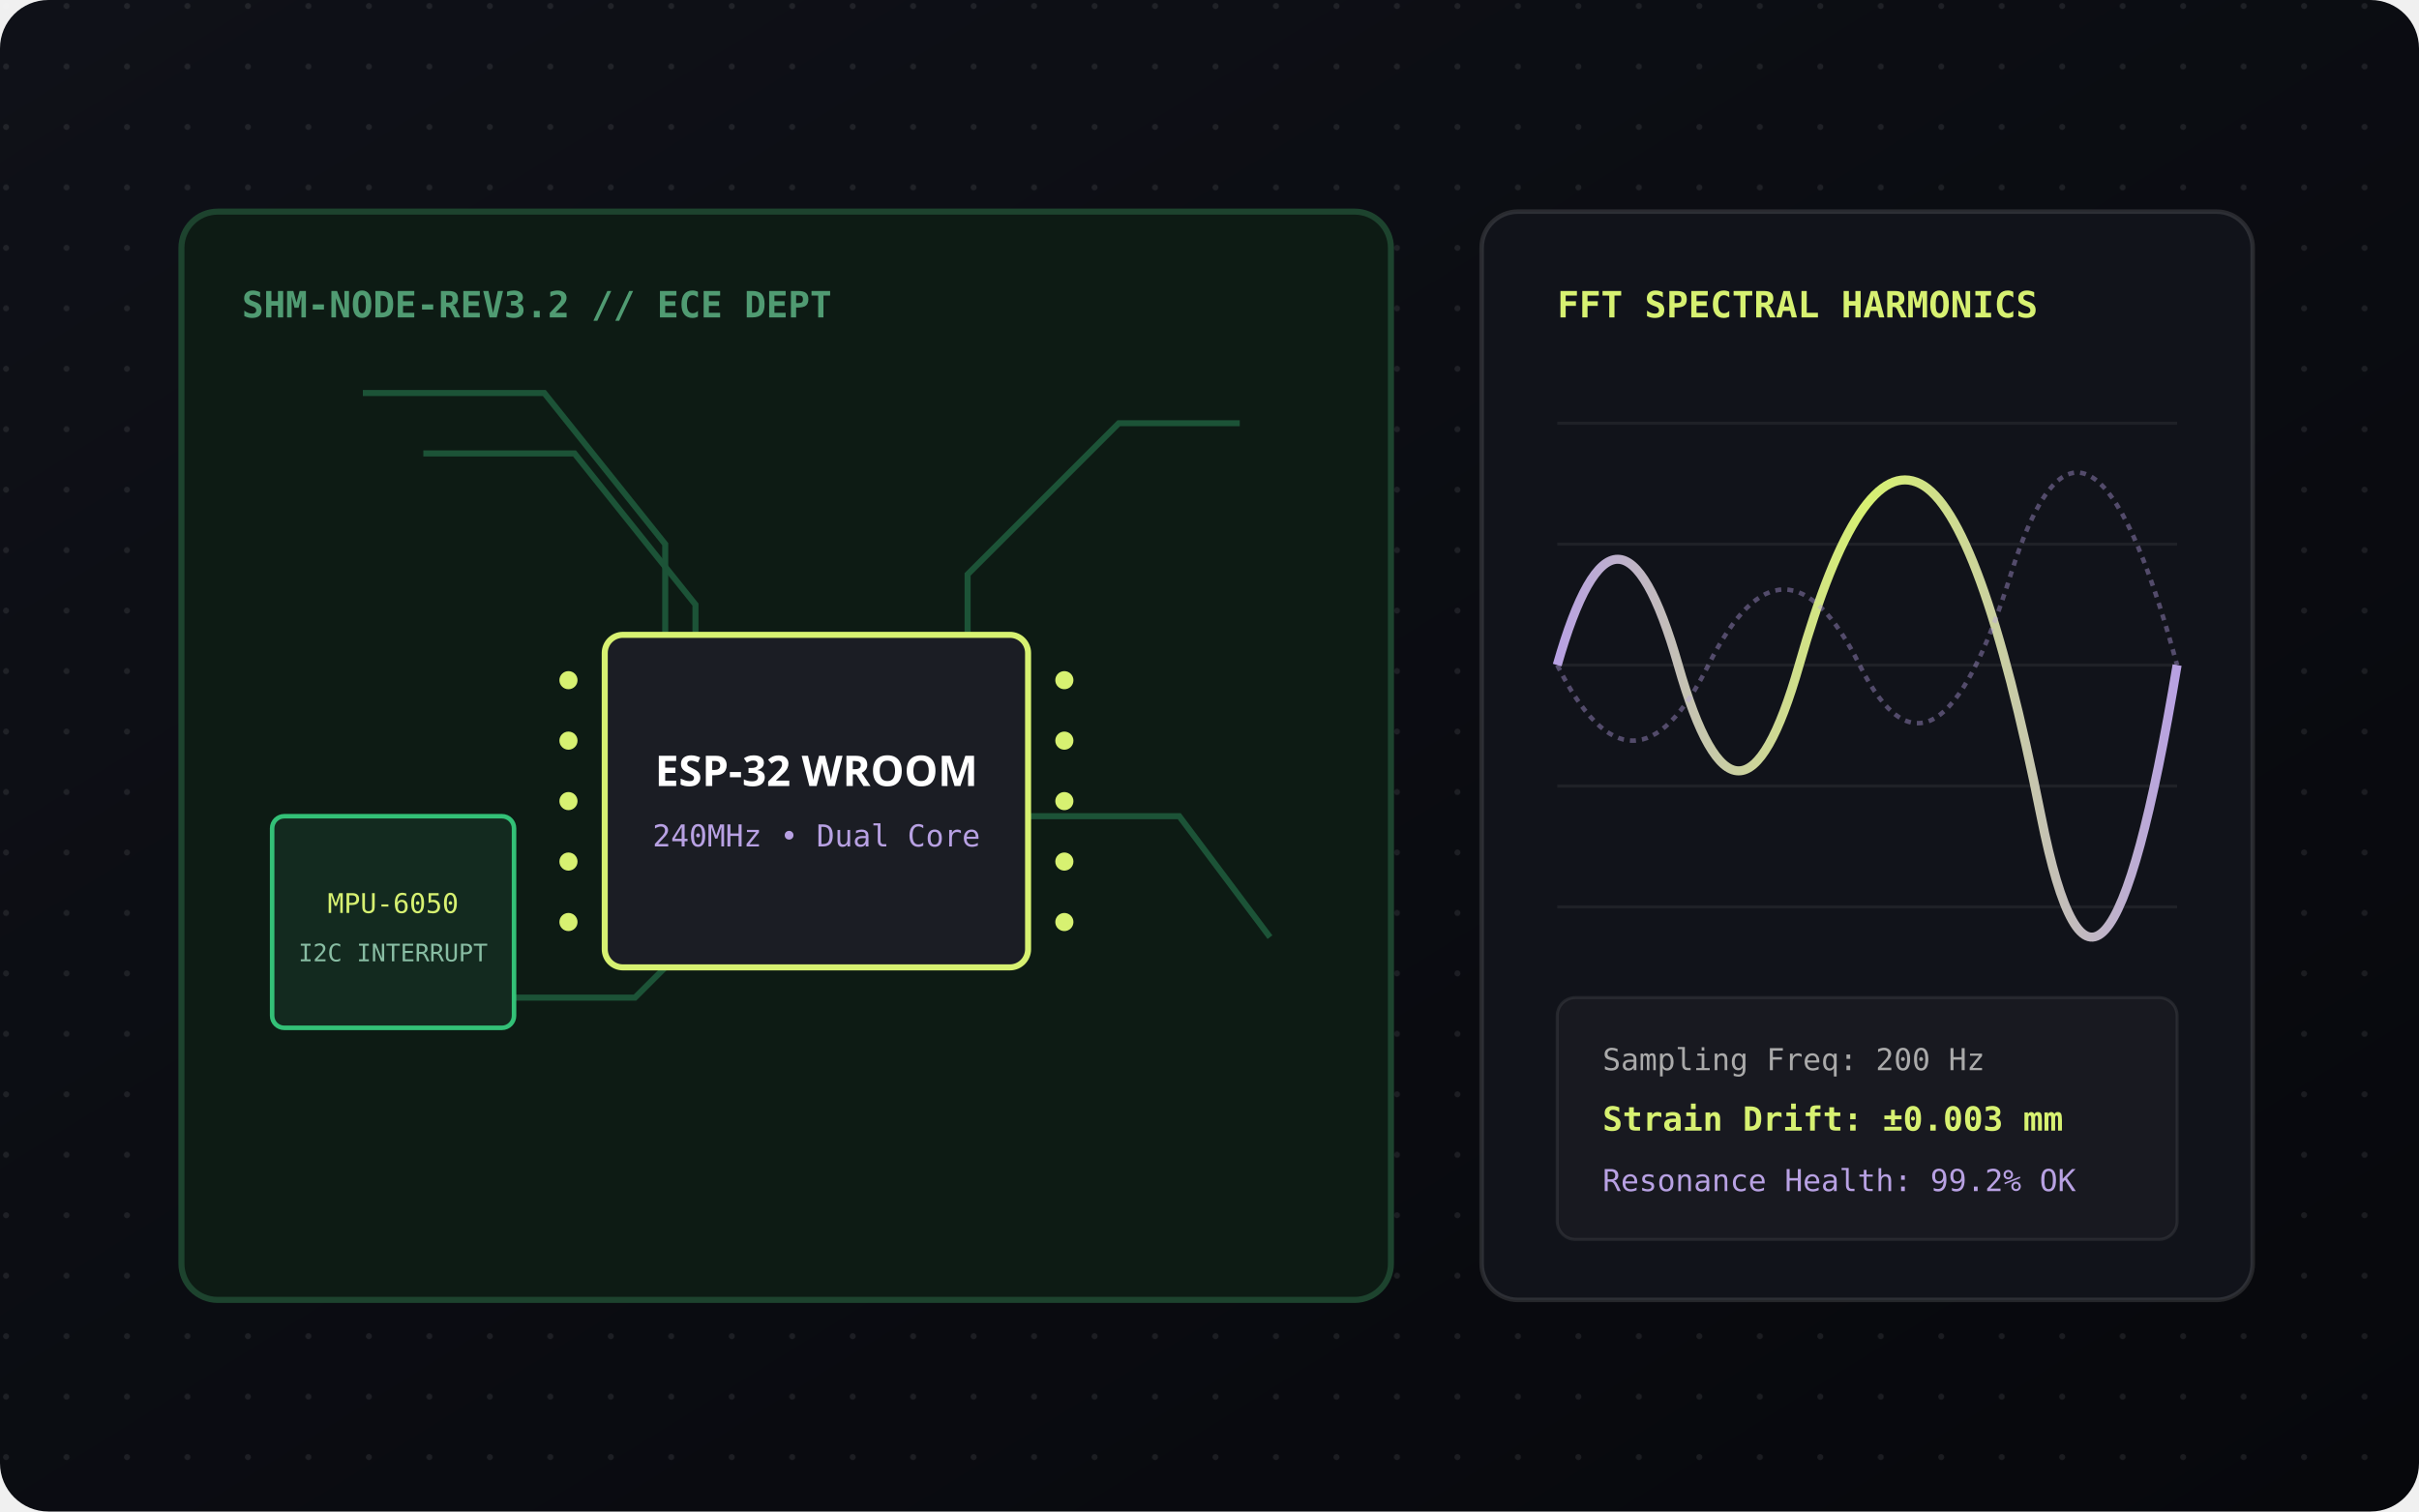
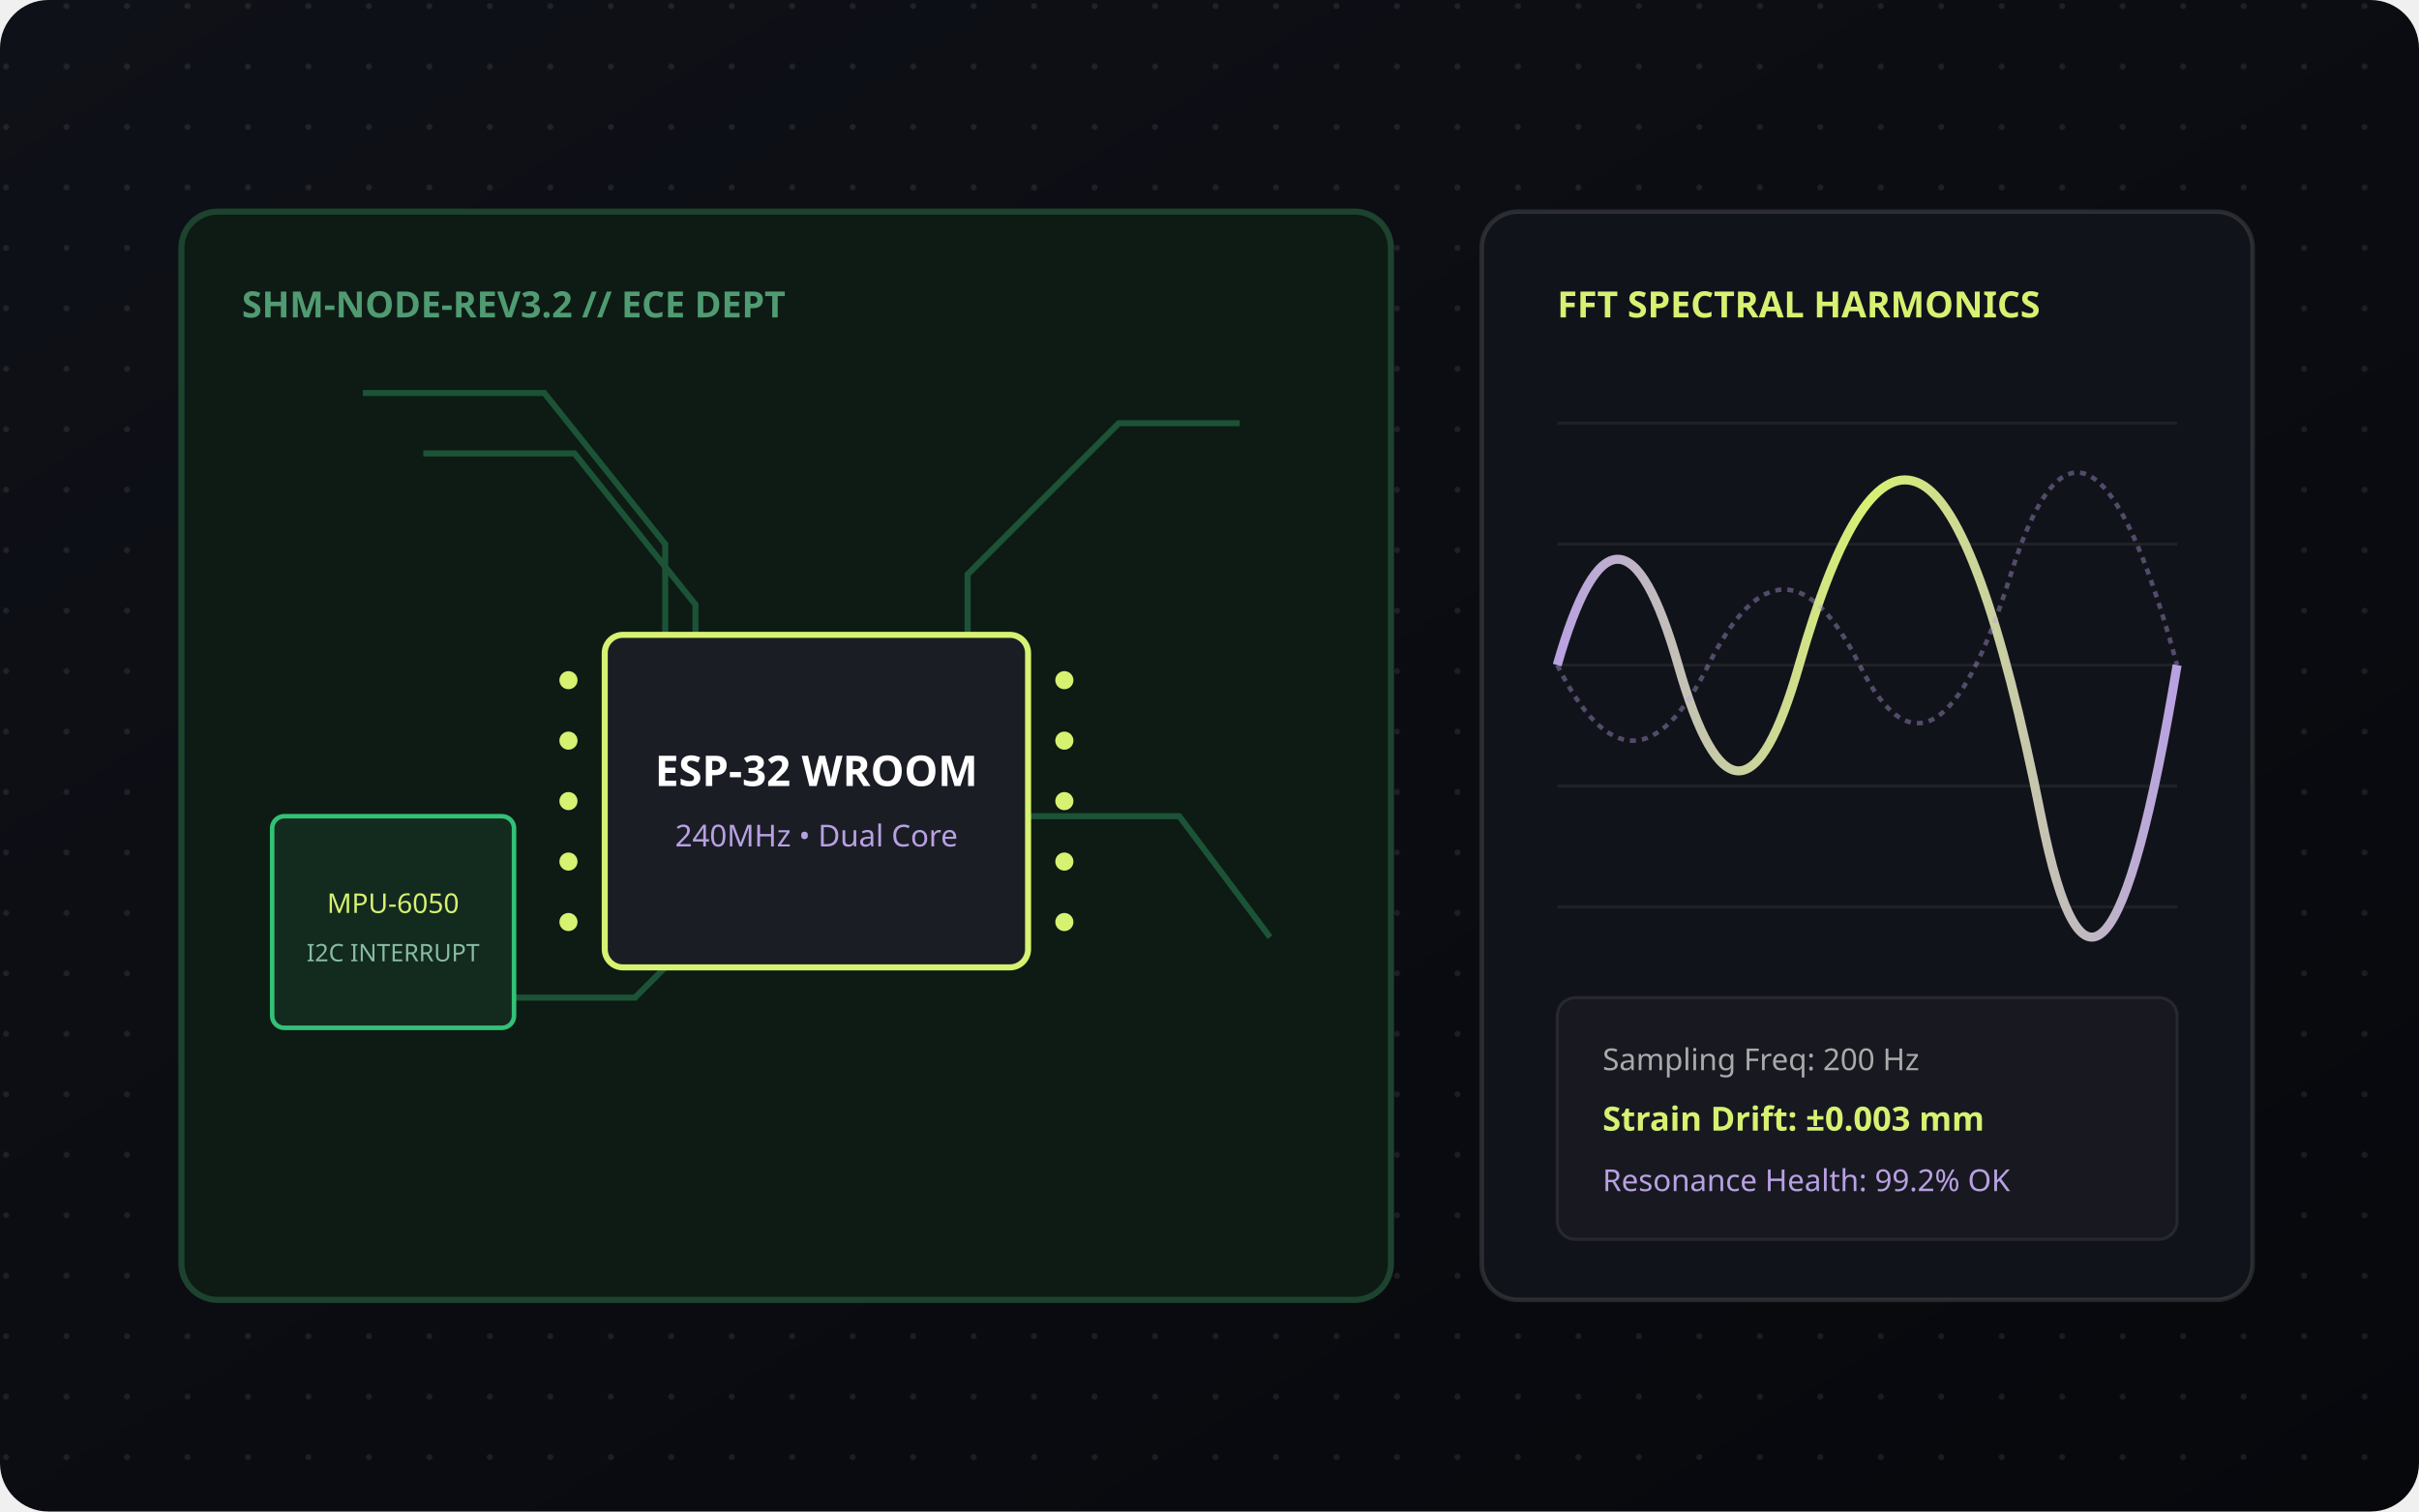
<svg xmlns="http://www.w3.org/2000/svg" viewBox="0 0 800 500" width="100%" height="100%">
  <defs>
    <linearGradient id="bgGrad2" x1="0%" y1="0%" x2="100%" y2="100%">
      <stop offset="0%" stop-color="#0f1118" />
      <stop offset="100%" stop-color="#07080c" />
    </linearGradient>
    <linearGradient id="sineGlow" x1="0%" y1="0%" x2="100%" y2="0%">
      <stop offset="0%" stop-color="#B8A1E3" />
      <stop offset="50%" stop-color="#D7F171" />
      <stop offset="100%" stop-color="#B8A1E3" />
    </linearGradient>
    <pattern id="dotPattern" width="20" height="20" patternUnits="userSpaceOnUse">
      <circle cx="2" cy="2" r="1" fill="rgba(255, 255, 255, 0.08)" />
    </pattern>
  </defs>
  <rect width="800" height="500" rx="16" fill="url(#bgGrad2)" />
  <rect width="800" height="500" fill="url(#dotPattern)" />
  <rect x="60" y="70" width="400" height="360" rx="12" fill="#0d1b14" stroke="#1d432e" stroke-width="2" />
-   <text x="80" y="105" fill="#509b72" font-family="'JetBrains Mono', monospace" font-size="12" font-weight="700">SHM-NODE-REV3.2 // ECE DEPT</text>
+   <text x="80" y="105" fill="#509b72" font-family="DM Sans, sans-serif" font-size="12" font-weight="700">SHM-NODE-REV3.2 // ECE DEPT</text>
  <g stroke="#26784e" stroke-width="2" fill="none" opacity="0.6">
    <path d="M 120 130 L 180 130 L 220 180 L 220 250" />
    <path d="M 140 150 L 190 150 L 230 200 L 230 250" />
    <path d="M 320 250 L 320 190 L 370 140 L 410 140" />
    <path d="M 330 270 L 390 270 L 420 310" />
    <path d="M 170 330 L 210 330 L 250 290" />
  </g>
  <rect x="200" y="210" width="140" height="110" rx="6" fill="#1b1d24" stroke="#D7F171" stroke-width="2" />
  <text x="270" y="260" fill="#FFFFFF" font-family="'Space Grotesk', sans-serif" font-weight="700" font-size="14" text-anchor="middle">ESP-32 WROOM</text>
-   <text x="270" y="280" fill="#B8A1E3" font-family="'JetBrains Mono', monospace" font-size="10" text-anchor="middle">240MHz • Dual Core</text>
+   <text x="270" y="280" fill="#B8A1E3" font-family="DM Sans, sans-serif" font-size="10" text-anchor="middle">240MHz • Dual Core</text>
  <g fill="#D7F171">
    <circle cx="188" cy="225" r="3" />
    <circle cx="188" cy="245" r="3" />
    <circle cx="188" cy="265" r="3" />
    <circle cx="188" cy="285" r="3" />
    <circle cx="188" cy="305" r="3" />
    <circle cx="352" cy="225" r="3" />
    <circle cx="352" cy="245" r="3" />
    <circle cx="352" cy="265" r="3" />
    <circle cx="352" cy="285" r="3" />
    <circle cx="352" cy="305" r="3" />
  </g>
  <rect x="90" y="270" width="80" height="70" rx="4" fill="#132a1f" stroke="#33c177" stroke-width="1.5" />
-   <text x="130" y="302" fill="#D7F171" font-family="'JetBrains Mono', monospace" font-size="9" text-anchor="middle">MPU-6050</text>
-   <text x="130" y="318" fill="#88bda3" font-family="'JetBrains Mono', monospace" font-size="8" text-anchor="middle">I2C INTERRUPT</text>
+   <text x="130" y="302" fill="#D7F171" font-family="DM Sans, sans-serif" font-size="9" text-anchor="middle">MPU-6050</text>
+   <text x="130" y="318" fill="#88bda3" font-family="DM Sans, sans-serif" font-size="8" text-anchor="middle">I2C INTERRUPT</text>
  <rect x="490" y="70" width="255" height="360" rx="12" fill="#11131a" stroke="rgba(255, 255, 255, 0.12)" stroke-width="1.5" />
-   <text x="515" y="105" fill="#D7F171" font-family="'JetBrains Mono', monospace" font-size="12" font-weight="700">FFT SPECTRAL HARMONICS</text>
+   <text x="515" y="105" fill="#D7F171" font-family="DM Sans, sans-serif" font-size="12" font-weight="700">FFT SPECTRAL HARMONICS</text>
  <g stroke="rgba(255, 255, 255, 0.06)" stroke-width="1">
    <line x1="515" y1="140" x2="720" y2="140" />
    <line x1="515" y1="180" x2="720" y2="180" />
    <line x1="515" y1="220" x2="720" y2="220" />
    <line x1="515" y1="260" x2="720" y2="260" />
    <line x1="515" y1="300" x2="720" y2="300" />
  </g>
  <path d="M 515 220 Q 535 150 555 220 T 595 220 T 635 160 T 675 270 T 720 220" fill="none" stroke="url(#sineGlow)" stroke-width="3" />
  <path d="M 515 220 Q 540 270 565 220 T 615 220 T 665 190 T 720 220" fill="none" stroke="rgba(184, 161, 227, 0.4)" stroke-width="1.5" stroke-dasharray="2 2" />
  <rect x="515" y="330" width="205" height="80" rx="6" fill="rgba(255, 255, 255, 0.03)" stroke="rgba(255, 255, 255, 0.08)" />
-   <text x="530" y="354" fill="#AAAAAA" font-family="'JetBrains Mono', monospace" font-size="10">Sampling Freq: 200 Hz</text>
-   <text x="530" y="374" fill="#D7F171" font-family="'JetBrains Mono', monospace" font-size="11" font-weight="600">Strain Drift: ±0.003 mm</text>
-   <text x="530" y="394" fill="#B8A1E3" font-family="'JetBrains Mono', monospace" font-size="10">Resonance Health: 99.2% OK</text>
+   <text x="530" y="354" fill="#AAAAAA" font-family="DM Sans, sans-serif" font-size="10">Sampling Freq: 200 Hz</text>
+   <text x="530" y="374" fill="#D7F171" font-family="DM Sans, sans-serif" font-size="11" font-weight="600">Strain Drift: ±0.003 mm</text>
+   <text x="530" y="394" fill="#B8A1E3" font-family="DM Sans, sans-serif" font-size="10">Resonance Health: 99.2% OK</text>
</svg>
